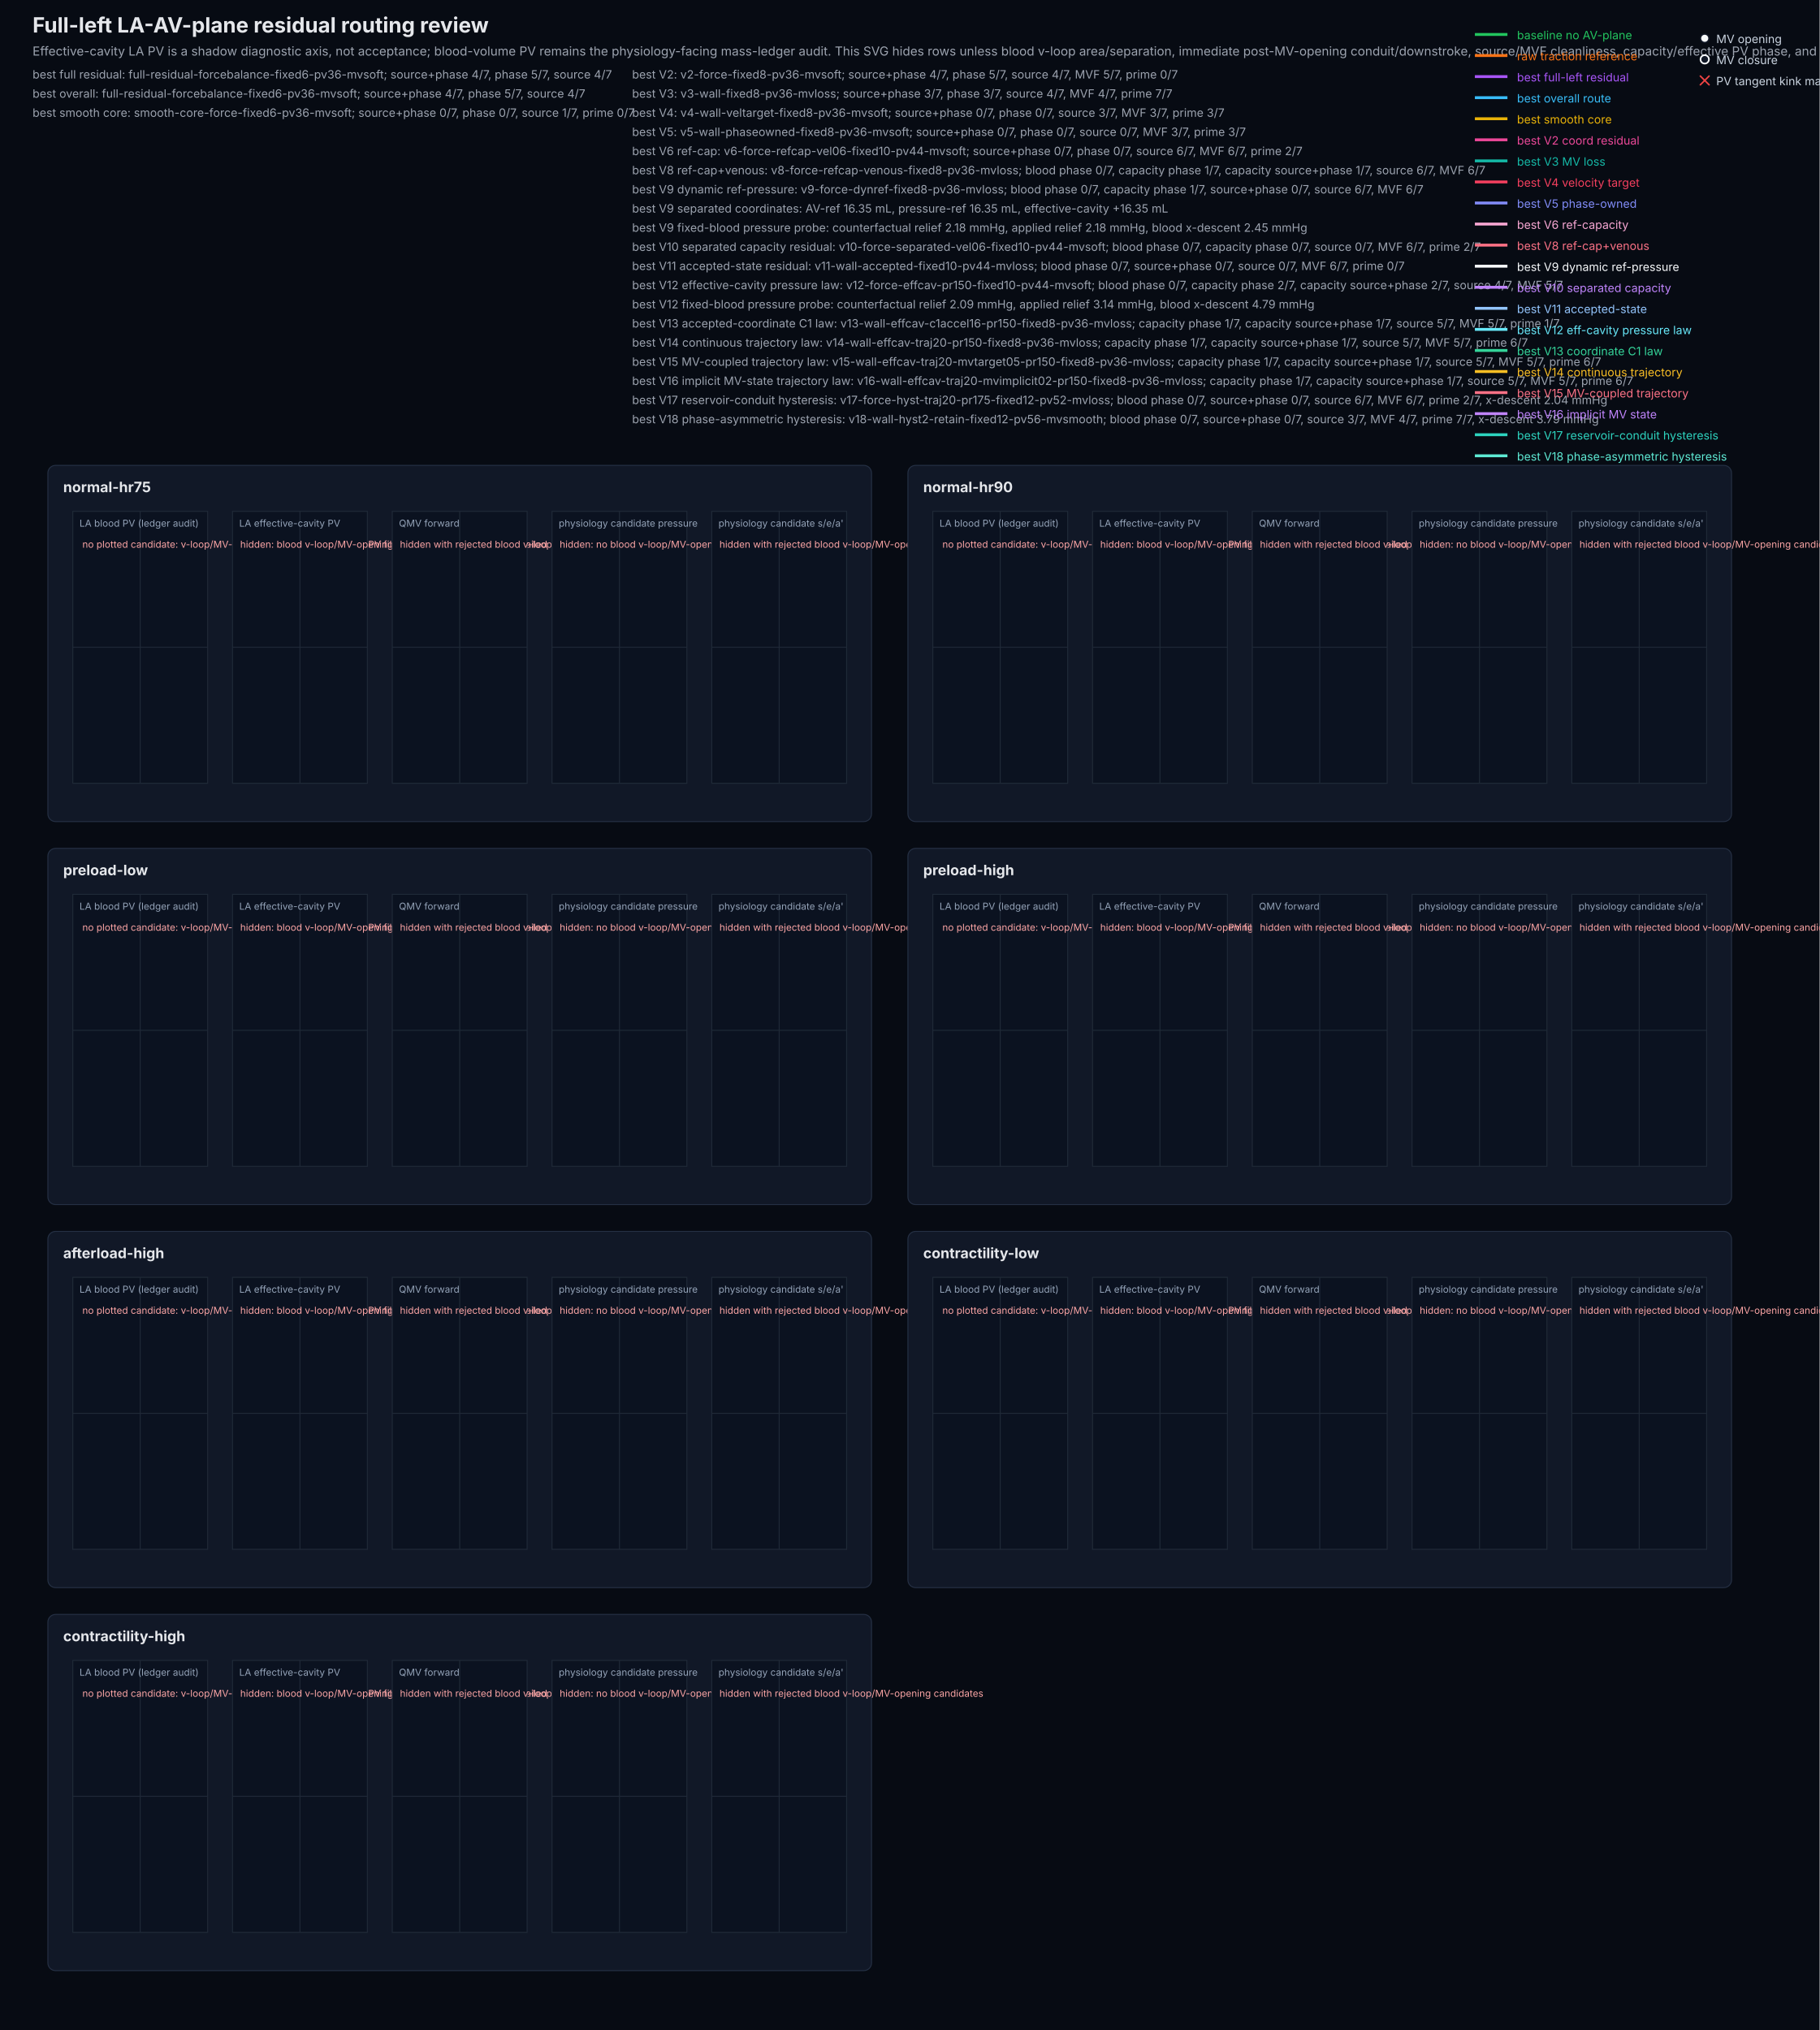
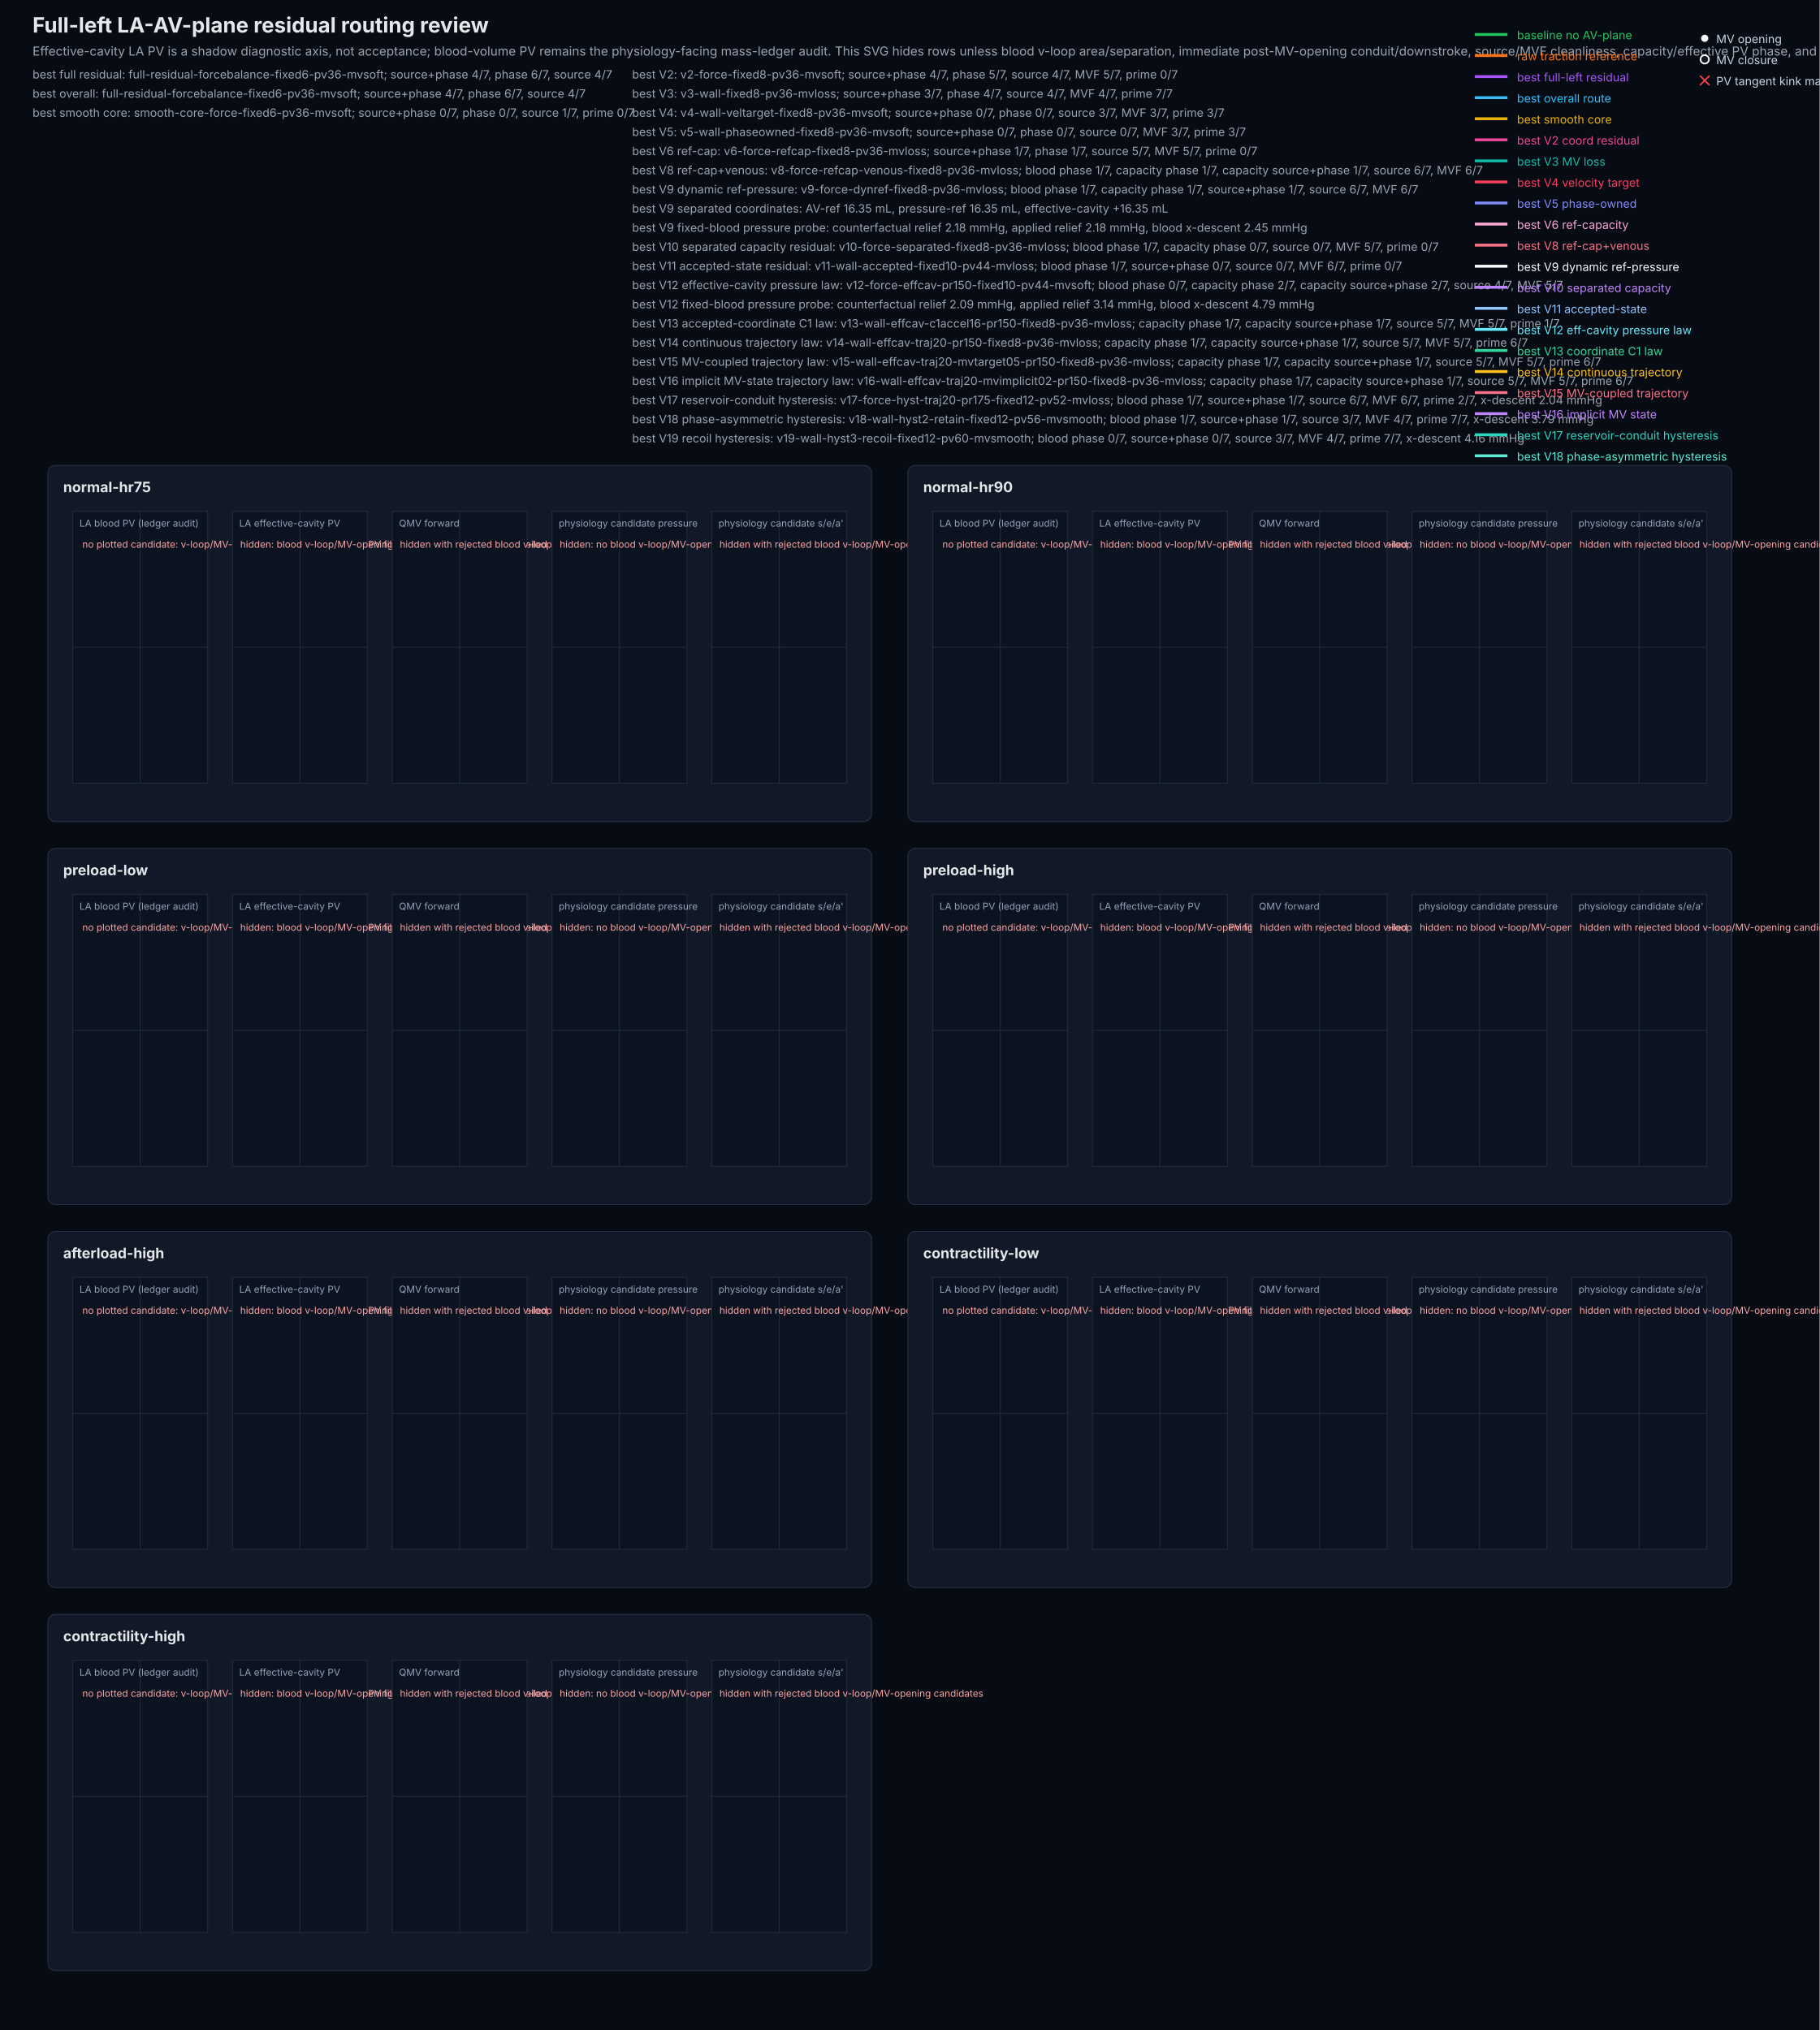
<svg xmlns="http://www.w3.org/2000/svg" width="1900" height="2120" viewBox="0 0 1900 2120">
  <rect width="1900" height="2120" fill="#070b13" />
  <text x="34" y="34" fill="#e5e7eb" font-family="Inter,Arial,sans-serif" font-size="22" font-weight="700">Full-left LA-AV-plane residual routing review</text>
  <text x="34" y="58" fill="#9ca3af" font-family="Inter,Arial,sans-serif" font-size="13">Effective-cavity LA PV is a shadow diagnostic axis, not acceptance; blood-volume PV remains the physiology-facing mass-ledger audit. This SVG hides rows unless blood v-loop area/separation, immediate post-MV-opening conduit/downstroke, source/MVF cleanliness, capacity/effective PV phase, and hidden-volume hygiene pass; x-descent depth, broad chord-below, and global kink markers are warnings.</text>
-   <text x="34" y="82" fill="#9ca3af" font-family="Inter,Arial,sans-serif" font-size="12">best full residual: full-residual-forcebalance-fixed6-pv36-mvsoft; source+phase 4/7, phase 5/7, source 4/7</text>
-   <text x="34" y="102" fill="#9ca3af" font-family="Inter,Arial,sans-serif" font-size="12">best overall: full-residual-forcebalance-fixed6-pv36-mvsoft; source+phase 4/7, phase 5/7, source 4/7</text>
+   <text x="34" y="82" fill="#9ca3af" font-family="Inter,Arial,sans-serif" font-size="12">best full residual: full-residual-forcebalance-fixed6-pv36-mvsoft; source+phase 4/7, phase 6/7, source 4/7</text>
+   <text x="34" y="102" fill="#9ca3af" font-family="Inter,Arial,sans-serif" font-size="12">best overall: full-residual-forcebalance-fixed6-pv36-mvsoft; source+phase 4/7, phase 6/7, source 4/7</text>
  <text x="34" y="122" fill="#9ca3af" font-family="Inter,Arial,sans-serif" font-size="12">best smooth core: smooth-core-force-fixed6-pv36-mvsoft; source+phase 0/7, phase 0/7, source 1/7, prime 0/7</text>
  <text x="660" y="82" fill="#9ca3af" font-family="Inter,Arial,sans-serif" font-size="12">best V2: v2-force-fixed8-pv36-mvsoft; source+phase 4/7, phase 5/7, source 4/7, MVF 5/7, prime 0/7</text>
-   <text x="660" y="102" fill="#9ca3af" font-family="Inter,Arial,sans-serif" font-size="12">best V3: v3-wall-fixed8-pv36-mvloss; source+phase 3/7, phase 3/7, source 4/7, MVF 4/7, prime 7/7</text>
+   <text x="660" y="102" fill="#9ca3af" font-family="Inter,Arial,sans-serif" font-size="12">best V3: v3-wall-fixed8-pv36-mvloss; source+phase 3/7, phase 4/7, source 4/7, MVF 4/7, prime 7/7</text>
  <text x="660" y="122" fill="#9ca3af" font-family="Inter,Arial,sans-serif" font-size="12">best V4: v4-wall-veltarget-fixed8-pv36-mvsoft; source+phase 0/7, phase 0/7, source 3/7, MVF 3/7, prime 3/7</text>
  <text x="660" y="142" fill="#9ca3af" font-family="Inter,Arial,sans-serif" font-size="12">best V5: v5-wall-phaseowned-fixed8-pv36-mvsoft; source+phase 0/7, phase 0/7, source 0/7, MVF 3/7, prime 3/7</text>
-   <text x="660" y="162" fill="#9ca3af" font-family="Inter,Arial,sans-serif" font-size="12">best V6 ref-cap: v6-force-refcap-vel06-fixed10-pv44-mvsoft; source+phase 0/7, phase 0/7, source 6/7, MVF 6/7, prime 2/7</text>
-   <text x="660" y="182" fill="#9ca3af" font-family="Inter,Arial,sans-serif" font-size="12">best V8 ref-cap+venous: v8-force-refcap-venous-fixed8-pv36-mvloss; blood phase 0/7, capacity phase 1/7, capacity source+phase 1/7, source 6/7, MVF 6/7</text>
-   <text x="660" y="202" fill="#9ca3af" font-family="Inter,Arial,sans-serif" font-size="12">best V9 dynamic ref-pressure: v9-force-dynref-fixed8-pv36-mvloss; blood phase 0/7, capacity phase 1/7, source+phase 0/7, source 6/7, MVF 6/7</text>
+   <text x="660" y="162" fill="#9ca3af" font-family="Inter,Arial,sans-serif" font-size="12">best V6 ref-cap: v6-force-refcap-fixed8-pv36-mvloss; source+phase 1/7, phase 1/7, source 5/7, MVF 5/7, prime 0/7</text>
+   <text x="660" y="182" fill="#9ca3af" font-family="Inter,Arial,sans-serif" font-size="12">best V8 ref-cap+venous: v8-force-refcap-venous-fixed8-pv36-mvloss; blood phase 1/7, capacity phase 1/7, capacity source+phase 1/7, source 6/7, MVF 6/7</text>
+   <text x="660" y="202" fill="#9ca3af" font-family="Inter,Arial,sans-serif" font-size="12">best V9 dynamic ref-pressure: v9-force-dynref-fixed8-pv36-mvloss; blood phase 1/7, capacity phase 1/7, source+phase 1/7, source 6/7, MVF 6/7</text>
  <text x="660" y="222" fill="#9ca3af" font-family="Inter,Arial,sans-serif" font-size="12">best V9 separated coordinates: AV-ref 16.35 mL, pressure-ref 16.35 mL, effective-cavity +16.35 mL</text>
  <text x="660" y="242" fill="#9ca3af" font-family="Inter,Arial,sans-serif" font-size="12">best V9 fixed-blood pressure probe: counterfactual relief 2.18 mmHg, applied relief 2.18 mmHg, blood x-descent 2.45 mmHg</text>
-   <text x="660" y="262" fill="#9ca3af" font-family="Inter,Arial,sans-serif" font-size="12">best V10 separated capacity residual: v10-force-separated-vel06-fixed10-pv44-mvsoft; blood phase 0/7, capacity phase 0/7, source 0/7, MVF 6/7, prime 2/7</text>
-   <text x="660" y="282" fill="#9ca3af" font-family="Inter,Arial,sans-serif" font-size="12">best V11 accepted-state residual: v11-wall-accepted-fixed10-pv44-mvloss; blood phase 0/7, source+phase 0/7, source 0/7, MVF 6/7, prime 0/7</text>
+   <text x="660" y="262" fill="#9ca3af" font-family="Inter,Arial,sans-serif" font-size="12">best V10 separated capacity residual: v10-force-separated-fixed8-pv36-mvloss; blood phase 1/7, capacity phase 0/7, source 0/7, MVF 5/7, prime 0/7</text>
+   <text x="660" y="282" fill="#9ca3af" font-family="Inter,Arial,sans-serif" font-size="12">best V11 accepted-state residual: v11-wall-accepted-fixed10-pv44-mvloss; blood phase 1/7, source+phase 0/7, source 0/7, MVF 6/7, prime 0/7</text>
  <text x="660" y="302" fill="#9ca3af" font-family="Inter,Arial,sans-serif" font-size="12">best V12 effective-cavity pressure law: v12-force-effcav-pr150-fixed10-pv44-mvsoft; blood phase 0/7, capacity phase 2/7, capacity source+phase 2/7, source 4/7, MVF 5/7</text>
  <text x="660" y="322" fill="#9ca3af" font-family="Inter,Arial,sans-serif" font-size="12">best V12 fixed-blood pressure probe: counterfactual relief 2.09 mmHg, applied relief 3.14 mmHg, blood x-descent 4.79 mmHg</text>
  <text x="660" y="342" fill="#9ca3af" font-family="Inter,Arial,sans-serif" font-size="12">best V13 accepted-coordinate C1 law: v13-wall-effcav-c1accel16-pr150-fixed8-pv36-mvloss; capacity phase 1/7, capacity source+phase 1/7, source 5/7, MVF 5/7, prime 1/7</text>
  <text x="660" y="362" fill="#9ca3af" font-family="Inter,Arial,sans-serif" font-size="12">best V14 continuous trajectory law: v14-wall-effcav-traj20-pr150-fixed8-pv36-mvloss; capacity phase 1/7, capacity source+phase 1/7, source 5/7, MVF 5/7, prime 6/7</text>
  <text x="660" y="382" fill="#9ca3af" font-family="Inter,Arial,sans-serif" font-size="12">best V15 MV-coupled trajectory law: v15-wall-effcav-traj20-mvtarget05-pr150-fixed8-pv36-mvloss; capacity phase 1/7, capacity source+phase 1/7, source 5/7, MVF 5/7, prime 6/7</text>
  <text x="660" y="402" fill="#9ca3af" font-family="Inter,Arial,sans-serif" font-size="12">best V16 implicit MV-state trajectory law: v16-wall-effcav-traj20-mvimplicit02-pr150-fixed8-pv36-mvloss; capacity phase 1/7, capacity source+phase 1/7, source 5/7, MVF 5/7, prime 6/7</text>
-   <text x="660" y="422" fill="#9ca3af" font-family="Inter,Arial,sans-serif" font-size="12">best V17 reservoir-conduit hysteresis: v17-force-hyst-traj20-pr175-fixed12-pv52-mvloss; blood phase 0/7, source+phase 0/7, source 6/7, MVF 6/7, prime 2/7, x-descent 2.04 mmHg</text>
-   <text x="660" y="442" fill="#9ca3af" font-family="Inter,Arial,sans-serif" font-size="12">best V18 phase-asymmetric hysteresis: v18-wall-hyst2-retain-fixed12-pv56-mvsmooth; blood phase 0/7, source+phase 0/7, source 3/7, MVF 4/7, prime 7/7, x-descent 3.79 mmHg</text>
+   <text x="660" y="422" fill="#9ca3af" font-family="Inter,Arial,sans-serif" font-size="12">best V17 reservoir-conduit hysteresis: v17-force-hyst-traj20-pr175-fixed12-pv52-mvloss; blood phase 1/7, source+phase 1/7, source 6/7, MVF 6/7, prime 2/7, x-descent 2.04 mmHg</text>
+   <text x="660" y="442" fill="#9ca3af" font-family="Inter,Arial,sans-serif" font-size="12">best V18 phase-asymmetric hysteresis: v18-wall-hyst2-retain-fixed12-pv56-mvsmooth; blood phase 1/7, source+phase 1/7, source 3/7, MVF 4/7, prime 7/7, x-descent 3.79 mmHg</text>
+   <text x="660" y="462" fill="#9ca3af" font-family="Inter,Arial,sans-serif" font-size="12">best V19 recoil hysteresis: v19-wall-hyst3-recoil-fixed12-pv60-mvsmooth; blood phase 0/7, source+phase 0/7, source 3/7, MVF 4/7, prime 7/7, x-descent 4.16 mmHg</text>
  <line x1="1540" y1="36" x2="1574" y2="36" stroke="#22c55e" stroke-width="3" />
  <text x="1584" y="41" fill="#22c55e" font-family="Inter,Arial,sans-serif" font-size="12">baseline no AV-plane</text>
  <line x1="1540" y1="58" x2="1574" y2="58" stroke="#f97316" stroke-width="3" />
  <text x="1584" y="63" fill="#f97316" font-family="Inter,Arial,sans-serif" font-size="12">raw traction reference</text>
  <line x1="1540" y1="80" x2="1574" y2="80" stroke="#a855f7" stroke-width="3" />
  <text x="1584" y="85" fill="#a855f7" font-family="Inter,Arial,sans-serif" font-size="12">best full-left residual</text>
  <line x1="1540" y1="102" x2="1574" y2="102" stroke="#38bdf8" stroke-width="3" />
  <text x="1584" y="107" fill="#38bdf8" font-family="Inter,Arial,sans-serif" font-size="12">best overall route</text>
  <line x1="1540" y1="124" x2="1574" y2="124" stroke="#eab308" stroke-width="3" />
  <text x="1584" y="129" fill="#eab308" font-family="Inter,Arial,sans-serif" font-size="12">best smooth core</text>
  <line x1="1540" y1="146" x2="1574" y2="146" stroke="#ec4899" stroke-width="3" />
  <text x="1584" y="151" fill="#ec4899" font-family="Inter,Arial,sans-serif" font-size="12">best V2 coord residual</text>
  <line x1="1540" y1="168" x2="1574" y2="168" stroke="#14b8a6" stroke-width="3" />
  <text x="1584" y="173" fill="#14b8a6" font-family="Inter,Arial,sans-serif" font-size="12">best V3 MV loss</text>
  <line x1="1540" y1="190" x2="1574" y2="190" stroke="#f43f5e" stroke-width="3" />
  <text x="1584" y="195" fill="#f43f5e" font-family="Inter,Arial,sans-serif" font-size="12">best V4 velocity target</text>
  <line x1="1540" y1="212" x2="1574" y2="212" stroke="#818cf8" stroke-width="3" />
  <text x="1584" y="217" fill="#818cf8" font-family="Inter,Arial,sans-serif" font-size="12">best V5 phase-owned</text>
  <line x1="1540" y1="234" x2="1574" y2="234" stroke="#f9a8d4" stroke-width="3" />
  <text x="1584" y="239" fill="#f9a8d4" font-family="Inter,Arial,sans-serif" font-size="12">best V6 ref-capacity</text>
  <line x1="1540" y1="256" x2="1574" y2="256" stroke="#fb7185" stroke-width="3" />
  <text x="1584" y="261" fill="#fb7185" font-family="Inter,Arial,sans-serif" font-size="12">best V8 ref-cap+venous</text>
  <line x1="1540" y1="278" x2="1574" y2="278" stroke="#f8fafc" stroke-width="3" />
  <text x="1584" y="283" fill="#f8fafc" font-family="Inter,Arial,sans-serif" font-size="12">best V9 dynamic ref-pressure</text>
  <line x1="1540" y1="300" x2="1574" y2="300" stroke="#c084fc" stroke-width="3" />
  <text x="1584" y="305" fill="#c084fc" font-family="Inter,Arial,sans-serif" font-size="12">best V10 separated capacity</text>
  <line x1="1540" y1="322" x2="1574" y2="322" stroke="#93c5fd" stroke-width="3" />
  <text x="1584" y="327" fill="#93c5fd" font-family="Inter,Arial,sans-serif" font-size="12">best V11 accepted-state</text>
  <line x1="1540" y1="344" x2="1574" y2="344" stroke="#67e8f9" stroke-width="3" />
  <text x="1584" y="349" fill="#67e8f9" font-family="Inter,Arial,sans-serif" font-size="12">best V12 eff-cavity pressure law</text>
  <line x1="1540" y1="366" x2="1574" y2="366" stroke="#34d399" stroke-width="3" />
  <text x="1584" y="371" fill="#34d399" font-family="Inter,Arial,sans-serif" font-size="12">best V13 coordinate C1 law</text>
  <line x1="1540" y1="388" x2="1574" y2="388" stroke="#fbbf24" stroke-width="3" />
  <text x="1584" y="393" fill="#fbbf24" font-family="Inter,Arial,sans-serif" font-size="12">best V14 continuous trajectory</text>
  <line x1="1540" y1="410" x2="1574" y2="410" stroke="#fb7185" stroke-width="3" />
  <text x="1584" y="415" fill="#fb7185" font-family="Inter,Arial,sans-serif" font-size="12">best V15 MV-coupled trajectory</text>
  <line x1="1540" y1="432" x2="1574" y2="432" stroke="#c084fc" stroke-width="3" />
  <text x="1584" y="437" fill="#c084fc" font-family="Inter,Arial,sans-serif" font-size="12">best V16 implicit MV state</text>
  <line x1="1540" y1="454" x2="1574" y2="454" stroke="#2dd4bf" stroke-width="3" />
  <text x="1584" y="459" fill="#2dd4bf" font-family="Inter,Arial,sans-serif" font-size="12">best V17 reservoir-conduit hysteresis</text>
  <line x1="1540" y1="476" x2="1574" y2="476" stroke="#5eead4" stroke-width="3" />
  <text x="1584" y="481" fill="#5eead4" font-family="Inter,Arial,sans-serif" font-size="12">best V18 phase-asymmetric hysteresis</text>
+   <line x1="1540" y1="498" x2="1574" y2="498" stroke="#d946ef" stroke-width="3" />
+   <text x="1584" y="503" fill="#d946ef" font-family="Inter,Arial,sans-serif" font-size="12">best V19 recoil hysteresis</text>
  <circle cx="1780" cy="40" r="4.4" fill="#f8fafc" stroke="#111827" stroke-width="1.4" />
  <text x="1792" y="45" fill="#cbd5e1" font-family="Inter,Arial,sans-serif" font-size="12">MV opening</text>
  <circle cx="1780" cy="62" r="4.4" fill="#111827" stroke="#f8fafc" stroke-width="1.7" />
  <text x="1792" y="67" fill="#cbd5e1" font-family="Inter,Arial,sans-serif" font-size="12">MV closure</text>
  <path d="M1775,79 L1785,89 M1785,79 L1775,89" stroke="#ef4444" stroke-width="1.6" />
  <text x="1792" y="89" fill="#cbd5e1" font-family="Inter,Arial,sans-serif" font-size="12">PV tangent kink marker</text>
  <rect x="50" y="486" width="860" height="372" rx="8" fill="#111827" stroke="#253044" />
  <text x="66" y="514" fill="#e5e7eb" font-family="Inter,Arial,sans-serif" font-size="15" font-weight="700">normal-hr75</text>
  <rect x="76" y="534" width="140.8" height="284" fill="#0b1220" stroke="#1f2937" />
  <line x1="76" y1="676" x2="216.8" y2="676" stroke="#1f2937" stroke-width="1" />
  <line x1="146.4" y1="534" x2="146.4" y2="818" stroke="#1f2937" stroke-width="1" />
  <text x="83" y="550" fill="#94a3b8" font-family="Inter,Arial,sans-serif" font-size="10">LA blood PV (ledger audit)</text>
  <text x="86" y="572" fill="#fca5a5" font-family="Inter,Arial,sans-serif" font-size="10">no plotted candidate: v-loop/MV-opening or effective/capacity PV filter rejected all overlays</text>
  <rect x="242.8" y="534" width="140.8" height="284" fill="#0b1220" stroke="#1f2937" />
  <line x1="242.8" y1="676" x2="383.6" y2="676" stroke="#1f2937" stroke-width="1" />
  <line x1="313.2" y1="534" x2="313.2" y2="818" stroke="#1f2937" stroke-width="1" />
  <text x="249.8" y="550" fill="#94a3b8" font-family="Inter,Arial,sans-serif" font-size="10">LA effective-cavity PV</text>
  <text x="250.8" y="572" fill="#fca5a5" font-family="Inter,Arial,sans-serif" font-size="10">hidden: blood v-loop/MV-opening or effective/capacity phase failed</text>
  <rect x="409.6" y="534" width="140.8" height="284" fill="#0b1220" stroke="#1f2937" />
  <line x1="409.6" y1="676" x2="550.4" y2="676" stroke="#1f2937" stroke-width="1" />
  <line x1="480" y1="534" x2="480" y2="818" stroke="#1f2937" stroke-width="1" />
  <text x="416.6" y="550" fill="#94a3b8" font-family="Inter,Arial,sans-serif" font-size="10">QMV forward</text>
  <text x="417.6" y="572" fill="#fca5a5" font-family="Inter,Arial,sans-serif" font-size="10">hidden with rejected blood v-loop/MV-opening candidates</text>
  <rect x="576.4" y="534" width="140.8" height="284" fill="#0b1220" stroke="#1f2937" />
  <line x1="576.4" y1="676" x2="717.2" y2="676" stroke="#1f2937" stroke-width="1" />
  <line x1="646.8" y1="534" x2="646.8" y2="818" stroke="#1f2937" stroke-width="1" />
  <text x="583.4" y="550" fill="#94a3b8" font-family="Inter,Arial,sans-serif" font-size="10">physiology candidate pressure</text>
  <text x="584.4" y="572" fill="#fca5a5" font-family="Inter,Arial,sans-serif" font-size="10">hidden: no blood v-loop/MV-opening candidate</text>
  <rect x="743.2" y="534" width="140.8" height="284" fill="#0b1220" stroke="#1f2937" />
  <line x1="743.2" y1="676" x2="884" y2="676" stroke="#1f2937" stroke-width="1" />
  <line x1="813.6" y1="534" x2="813.6" y2="818" stroke="#1f2937" stroke-width="1" />
  <text x="750.2" y="550" fill="#94a3b8" font-family="Inter,Arial,sans-serif" font-size="10">physiology candidate s/e/a'</text>
  <text x="751.2" y="572" fill="#fca5a5" font-family="Inter,Arial,sans-serif" font-size="10">hidden with rejected blood v-loop/MV-opening candidates</text>
  <rect x="948" y="486" width="860" height="372" rx="8" fill="#111827" stroke="#253044" />
  <text x="964" y="514" fill="#e5e7eb" font-family="Inter,Arial,sans-serif" font-size="15" font-weight="700">normal-hr90</text>
  <rect x="974" y="534" width="140.8" height="284" fill="#0b1220" stroke="#1f2937" />
  <line x1="974" y1="676" x2="1114.8" y2="676" stroke="#1f2937" stroke-width="1" />
  <line x1="1044.4" y1="534" x2="1044.4" y2="818" stroke="#1f2937" stroke-width="1" />
  <text x="981" y="550" fill="#94a3b8" font-family="Inter,Arial,sans-serif" font-size="10">LA blood PV (ledger audit)</text>
  <text x="984" y="572" fill="#fca5a5" font-family="Inter,Arial,sans-serif" font-size="10">no plotted candidate: v-loop/MV-opening or effective/capacity PV filter rejected all overlays</text>
  <rect x="1140.8" y="534" width="140.8" height="284" fill="#0b1220" stroke="#1f2937" />
  <line x1="1140.8" y1="676" x2="1281.6" y2="676" stroke="#1f2937" stroke-width="1" />
  <line x1="1211.2" y1="534" x2="1211.2" y2="818" stroke="#1f2937" stroke-width="1" />
  <text x="1147.8" y="550" fill="#94a3b8" font-family="Inter,Arial,sans-serif" font-size="10">LA effective-cavity PV</text>
  <text x="1148.8" y="572" fill="#fca5a5" font-family="Inter,Arial,sans-serif" font-size="10">hidden: blood v-loop/MV-opening or effective/capacity phase failed</text>
  <rect x="1307.6" y="534" width="140.8" height="284" fill="#0b1220" stroke="#1f2937" />
  <line x1="1307.6" y1="676" x2="1448.4" y2="676" stroke="#1f2937" stroke-width="1" />
  <line x1="1378" y1="534" x2="1378" y2="818" stroke="#1f2937" stroke-width="1" />
  <text x="1314.6" y="550" fill="#94a3b8" font-family="Inter,Arial,sans-serif" font-size="10">QMV forward</text>
  <text x="1315.6" y="572" fill="#fca5a5" font-family="Inter,Arial,sans-serif" font-size="10">hidden with rejected blood v-loop/MV-opening candidates</text>
  <rect x="1474.4" y="534" width="140.8" height="284" fill="#0b1220" stroke="#1f2937" />
  <line x1="1474.4" y1="676" x2="1615.2" y2="676" stroke="#1f2937" stroke-width="1" />
  <line x1="1544.8" y1="534" x2="1544.8" y2="818" stroke="#1f2937" stroke-width="1" />
  <text x="1481.4" y="550" fill="#94a3b8" font-family="Inter,Arial,sans-serif" font-size="10">physiology candidate pressure</text>
  <text x="1482.4" y="572" fill="#fca5a5" font-family="Inter,Arial,sans-serif" font-size="10">hidden: no blood v-loop/MV-opening candidate</text>
  <rect x="1641.2" y="534" width="140.8" height="284" fill="#0b1220" stroke="#1f2937" />
  <line x1="1641.2" y1="676" x2="1782" y2="676" stroke="#1f2937" stroke-width="1" />
  <line x1="1711.6" y1="534" x2="1711.6" y2="818" stroke="#1f2937" stroke-width="1" />
  <text x="1648.2" y="550" fill="#94a3b8" font-family="Inter,Arial,sans-serif" font-size="10">physiology candidate s/e/a'</text>
  <text x="1649.2" y="572" fill="#fca5a5" font-family="Inter,Arial,sans-serif" font-size="10">hidden with rejected blood v-loop/MV-opening candidates</text>
  <rect x="50" y="886" width="860" height="372" rx="8" fill="#111827" stroke="#253044" />
  <text x="66" y="914" fill="#e5e7eb" font-family="Inter,Arial,sans-serif" font-size="15" font-weight="700">preload-low</text>
  <rect x="76" y="934" width="140.8" height="284" fill="#0b1220" stroke="#1f2937" />
  <line x1="76" y1="1076" x2="216.8" y2="1076" stroke="#1f2937" stroke-width="1" />
  <line x1="146.4" y1="934" x2="146.4" y2="1218" stroke="#1f2937" stroke-width="1" />
  <text x="83" y="950" fill="#94a3b8" font-family="Inter,Arial,sans-serif" font-size="10">LA blood PV (ledger audit)</text>
  <text x="86" y="972" fill="#fca5a5" font-family="Inter,Arial,sans-serif" font-size="10">no plotted candidate: v-loop/MV-opening or effective/capacity PV filter rejected all overlays</text>
  <rect x="242.8" y="934" width="140.8" height="284" fill="#0b1220" stroke="#1f2937" />
  <line x1="242.8" y1="1076" x2="383.6" y2="1076" stroke="#1f2937" stroke-width="1" />
  <line x1="313.2" y1="934" x2="313.2" y2="1218" stroke="#1f2937" stroke-width="1" />
  <text x="249.8" y="950" fill="#94a3b8" font-family="Inter,Arial,sans-serif" font-size="10">LA effective-cavity PV</text>
  <text x="250.8" y="972" fill="#fca5a5" font-family="Inter,Arial,sans-serif" font-size="10">hidden: blood v-loop/MV-opening or effective/capacity phase failed</text>
  <rect x="409.6" y="934" width="140.8" height="284" fill="#0b1220" stroke="#1f2937" />
  <line x1="409.6" y1="1076" x2="550.4" y2="1076" stroke="#1f2937" stroke-width="1" />
  <line x1="480" y1="934" x2="480" y2="1218" stroke="#1f2937" stroke-width="1" />
  <text x="416.6" y="950" fill="#94a3b8" font-family="Inter,Arial,sans-serif" font-size="10">QMV forward</text>
  <text x="417.6" y="972" fill="#fca5a5" font-family="Inter,Arial,sans-serif" font-size="10">hidden with rejected blood v-loop/MV-opening candidates</text>
  <rect x="576.4" y="934" width="140.8" height="284" fill="#0b1220" stroke="#1f2937" />
  <line x1="576.4" y1="1076" x2="717.2" y2="1076" stroke="#1f2937" stroke-width="1" />
  <line x1="646.8" y1="934" x2="646.8" y2="1218" stroke="#1f2937" stroke-width="1" />
  <text x="583.4" y="950" fill="#94a3b8" font-family="Inter,Arial,sans-serif" font-size="10">physiology candidate pressure</text>
  <text x="584.4" y="972" fill="#fca5a5" font-family="Inter,Arial,sans-serif" font-size="10">hidden: no blood v-loop/MV-opening candidate</text>
  <rect x="743.2" y="934" width="140.8" height="284" fill="#0b1220" stroke="#1f2937" />
  <line x1="743.2" y1="1076" x2="884" y2="1076" stroke="#1f2937" stroke-width="1" />
  <line x1="813.6" y1="934" x2="813.6" y2="1218" stroke="#1f2937" stroke-width="1" />
  <text x="750.2" y="950" fill="#94a3b8" font-family="Inter,Arial,sans-serif" font-size="10">physiology candidate s/e/a'</text>
  <text x="751.2" y="972" fill="#fca5a5" font-family="Inter,Arial,sans-serif" font-size="10">hidden with rejected blood v-loop/MV-opening candidates</text>
  <rect x="948" y="886" width="860" height="372" rx="8" fill="#111827" stroke="#253044" />
  <text x="964" y="914" fill="#e5e7eb" font-family="Inter,Arial,sans-serif" font-size="15" font-weight="700">preload-high</text>
  <rect x="974" y="934" width="140.8" height="284" fill="#0b1220" stroke="#1f2937" />
  <line x1="974" y1="1076" x2="1114.8" y2="1076" stroke="#1f2937" stroke-width="1" />
  <line x1="1044.4" y1="934" x2="1044.4" y2="1218" stroke="#1f2937" stroke-width="1" />
  <text x="981" y="950" fill="#94a3b8" font-family="Inter,Arial,sans-serif" font-size="10">LA blood PV (ledger audit)</text>
  <text x="984" y="972" fill="#fca5a5" font-family="Inter,Arial,sans-serif" font-size="10">no plotted candidate: v-loop/MV-opening or effective/capacity PV filter rejected all overlays</text>
  <rect x="1140.8" y="934" width="140.8" height="284" fill="#0b1220" stroke="#1f2937" />
  <line x1="1140.8" y1="1076" x2="1281.6" y2="1076" stroke="#1f2937" stroke-width="1" />
  <line x1="1211.2" y1="934" x2="1211.2" y2="1218" stroke="#1f2937" stroke-width="1" />
  <text x="1147.8" y="950" fill="#94a3b8" font-family="Inter,Arial,sans-serif" font-size="10">LA effective-cavity PV</text>
  <text x="1148.8" y="972" fill="#fca5a5" font-family="Inter,Arial,sans-serif" font-size="10">hidden: blood v-loop/MV-opening or effective/capacity phase failed</text>
  <rect x="1307.6" y="934" width="140.8" height="284" fill="#0b1220" stroke="#1f2937" />
  <line x1="1307.6" y1="1076" x2="1448.4" y2="1076" stroke="#1f2937" stroke-width="1" />
  <line x1="1378" y1="934" x2="1378" y2="1218" stroke="#1f2937" stroke-width="1" />
  <text x="1314.6" y="950" fill="#94a3b8" font-family="Inter,Arial,sans-serif" font-size="10">QMV forward</text>
  <text x="1315.6" y="972" fill="#fca5a5" font-family="Inter,Arial,sans-serif" font-size="10">hidden with rejected blood v-loop/MV-opening candidates</text>
  <rect x="1474.4" y="934" width="140.8" height="284" fill="#0b1220" stroke="#1f2937" />
  <line x1="1474.4" y1="1076" x2="1615.2" y2="1076" stroke="#1f2937" stroke-width="1" />
  <line x1="1544.8" y1="934" x2="1544.8" y2="1218" stroke="#1f2937" stroke-width="1" />
  <text x="1481.4" y="950" fill="#94a3b8" font-family="Inter,Arial,sans-serif" font-size="10">physiology candidate pressure</text>
  <text x="1482.4" y="972" fill="#fca5a5" font-family="Inter,Arial,sans-serif" font-size="10">hidden: no blood v-loop/MV-opening candidate</text>
  <rect x="1641.2" y="934" width="140.8" height="284" fill="#0b1220" stroke="#1f2937" />
  <line x1="1641.2" y1="1076" x2="1782" y2="1076" stroke="#1f2937" stroke-width="1" />
  <line x1="1711.6" y1="934" x2="1711.6" y2="1218" stroke="#1f2937" stroke-width="1" />
  <text x="1648.2" y="950" fill="#94a3b8" font-family="Inter,Arial,sans-serif" font-size="10">physiology candidate s/e/a'</text>
  <text x="1649.2" y="972" fill="#fca5a5" font-family="Inter,Arial,sans-serif" font-size="10">hidden with rejected blood v-loop/MV-opening candidates</text>
  <rect x="50" y="1286" width="860" height="372" rx="8" fill="#111827" stroke="#253044" />
  <text x="66" y="1314" fill="#e5e7eb" font-family="Inter,Arial,sans-serif" font-size="15" font-weight="700">afterload-high</text>
  <rect x="76" y="1334" width="140.8" height="284" fill="#0b1220" stroke="#1f2937" />
  <line x1="76" y1="1476" x2="216.8" y2="1476" stroke="#1f2937" stroke-width="1" />
  <line x1="146.4" y1="1334" x2="146.4" y2="1618" stroke="#1f2937" stroke-width="1" />
  <text x="83" y="1350" fill="#94a3b8" font-family="Inter,Arial,sans-serif" font-size="10">LA blood PV (ledger audit)</text>
  <text x="86" y="1372" fill="#fca5a5" font-family="Inter,Arial,sans-serif" font-size="10">no plotted candidate: v-loop/MV-opening or effective/capacity PV filter rejected all overlays</text>
  <rect x="242.8" y="1334" width="140.8" height="284" fill="#0b1220" stroke="#1f2937" />
  <line x1="242.8" y1="1476" x2="383.6" y2="1476" stroke="#1f2937" stroke-width="1" />
  <line x1="313.2" y1="1334" x2="313.2" y2="1618" stroke="#1f2937" stroke-width="1" />
  <text x="249.8" y="1350" fill="#94a3b8" font-family="Inter,Arial,sans-serif" font-size="10">LA effective-cavity PV</text>
  <text x="250.8" y="1372" fill="#fca5a5" font-family="Inter,Arial,sans-serif" font-size="10">hidden: blood v-loop/MV-opening or effective/capacity phase failed</text>
  <rect x="409.6" y="1334" width="140.8" height="284" fill="#0b1220" stroke="#1f2937" />
  <line x1="409.6" y1="1476" x2="550.4" y2="1476" stroke="#1f2937" stroke-width="1" />
  <line x1="480" y1="1334" x2="480" y2="1618" stroke="#1f2937" stroke-width="1" />
  <text x="416.6" y="1350" fill="#94a3b8" font-family="Inter,Arial,sans-serif" font-size="10">QMV forward</text>
  <text x="417.6" y="1372" fill="#fca5a5" font-family="Inter,Arial,sans-serif" font-size="10">hidden with rejected blood v-loop/MV-opening candidates</text>
  <rect x="576.4" y="1334" width="140.8" height="284" fill="#0b1220" stroke="#1f2937" />
  <line x1="576.4" y1="1476" x2="717.2" y2="1476" stroke="#1f2937" stroke-width="1" />
  <line x1="646.8" y1="1334" x2="646.8" y2="1618" stroke="#1f2937" stroke-width="1" />
  <text x="583.4" y="1350" fill="#94a3b8" font-family="Inter,Arial,sans-serif" font-size="10">physiology candidate pressure</text>
  <text x="584.4" y="1372" fill="#fca5a5" font-family="Inter,Arial,sans-serif" font-size="10">hidden: no blood v-loop/MV-opening candidate</text>
  <rect x="743.2" y="1334" width="140.8" height="284" fill="#0b1220" stroke="#1f2937" />
  <line x1="743.2" y1="1476" x2="884" y2="1476" stroke="#1f2937" stroke-width="1" />
  <line x1="813.6" y1="1334" x2="813.6" y2="1618" stroke="#1f2937" stroke-width="1" />
  <text x="750.2" y="1350" fill="#94a3b8" font-family="Inter,Arial,sans-serif" font-size="10">physiology candidate s/e/a'</text>
  <text x="751.2" y="1372" fill="#fca5a5" font-family="Inter,Arial,sans-serif" font-size="10">hidden with rejected blood v-loop/MV-opening candidates</text>
  <rect x="948" y="1286" width="860" height="372" rx="8" fill="#111827" stroke="#253044" />
  <text x="964" y="1314" fill="#e5e7eb" font-family="Inter,Arial,sans-serif" font-size="15" font-weight="700">contractility-low</text>
  <rect x="974" y="1334" width="140.8" height="284" fill="#0b1220" stroke="#1f2937" />
  <line x1="974" y1="1476" x2="1114.8" y2="1476" stroke="#1f2937" stroke-width="1" />
  <line x1="1044.4" y1="1334" x2="1044.4" y2="1618" stroke="#1f2937" stroke-width="1" />
  <text x="981" y="1350" fill="#94a3b8" font-family="Inter,Arial,sans-serif" font-size="10">LA blood PV (ledger audit)</text>
  <text x="984" y="1372" fill="#fca5a5" font-family="Inter,Arial,sans-serif" font-size="10">no plotted candidate: v-loop/MV-opening or effective/capacity PV filter rejected all overlays</text>
  <rect x="1140.8" y="1334" width="140.8" height="284" fill="#0b1220" stroke="#1f2937" />
  <line x1="1140.8" y1="1476" x2="1281.6" y2="1476" stroke="#1f2937" stroke-width="1" />
  <line x1="1211.2" y1="1334" x2="1211.2" y2="1618" stroke="#1f2937" stroke-width="1" />
  <text x="1147.8" y="1350" fill="#94a3b8" font-family="Inter,Arial,sans-serif" font-size="10">LA effective-cavity PV</text>
  <text x="1148.8" y="1372" fill="#fca5a5" font-family="Inter,Arial,sans-serif" font-size="10">hidden: blood v-loop/MV-opening or effective/capacity phase failed</text>
  <rect x="1307.6" y="1334" width="140.8" height="284" fill="#0b1220" stroke="#1f2937" />
  <line x1="1307.6" y1="1476" x2="1448.4" y2="1476" stroke="#1f2937" stroke-width="1" />
  <line x1="1378" y1="1334" x2="1378" y2="1618" stroke="#1f2937" stroke-width="1" />
  <text x="1314.6" y="1350" fill="#94a3b8" font-family="Inter,Arial,sans-serif" font-size="10">QMV forward</text>
  <text x="1315.6" y="1372" fill="#fca5a5" font-family="Inter,Arial,sans-serif" font-size="10">hidden with rejected blood v-loop/MV-opening candidates</text>
  <rect x="1474.4" y="1334" width="140.8" height="284" fill="#0b1220" stroke="#1f2937" />
  <line x1="1474.4" y1="1476" x2="1615.2" y2="1476" stroke="#1f2937" stroke-width="1" />
  <line x1="1544.8" y1="1334" x2="1544.8" y2="1618" stroke="#1f2937" stroke-width="1" />
  <text x="1481.4" y="1350" fill="#94a3b8" font-family="Inter,Arial,sans-serif" font-size="10">physiology candidate pressure</text>
  <text x="1482.4" y="1372" fill="#fca5a5" font-family="Inter,Arial,sans-serif" font-size="10">hidden: no blood v-loop/MV-opening candidate</text>
  <rect x="1641.2" y="1334" width="140.8" height="284" fill="#0b1220" stroke="#1f2937" />
  <line x1="1641.2" y1="1476" x2="1782" y2="1476" stroke="#1f2937" stroke-width="1" />
  <line x1="1711.6" y1="1334" x2="1711.6" y2="1618" stroke="#1f2937" stroke-width="1" />
  <text x="1648.2" y="1350" fill="#94a3b8" font-family="Inter,Arial,sans-serif" font-size="10">physiology candidate s/e/a'</text>
  <text x="1649.2" y="1372" fill="#fca5a5" font-family="Inter,Arial,sans-serif" font-size="10">hidden with rejected blood v-loop/MV-opening candidates</text>
  <rect x="50" y="1686" width="860" height="372" rx="8" fill="#111827" stroke="#253044" />
  <text x="66" y="1714" fill="#e5e7eb" font-family="Inter,Arial,sans-serif" font-size="15" font-weight="700">contractility-high</text>
  <rect x="76" y="1734" width="140.8" height="284" fill="#0b1220" stroke="#1f2937" />
  <line x1="76" y1="1876" x2="216.8" y2="1876" stroke="#1f2937" stroke-width="1" />
  <line x1="146.4" y1="1734" x2="146.4" y2="2018" stroke="#1f2937" stroke-width="1" />
  <text x="83" y="1750" fill="#94a3b8" font-family="Inter,Arial,sans-serif" font-size="10">LA blood PV (ledger audit)</text>
  <text x="86" y="1772" fill="#fca5a5" font-family="Inter,Arial,sans-serif" font-size="10">no plotted candidate: v-loop/MV-opening or effective/capacity PV filter rejected all overlays</text>
  <rect x="242.8" y="1734" width="140.8" height="284" fill="#0b1220" stroke="#1f2937" />
  <line x1="242.8" y1="1876" x2="383.6" y2="1876" stroke="#1f2937" stroke-width="1" />
  <line x1="313.2" y1="1734" x2="313.2" y2="2018" stroke="#1f2937" stroke-width="1" />
  <text x="249.8" y="1750" fill="#94a3b8" font-family="Inter,Arial,sans-serif" font-size="10">LA effective-cavity PV</text>
  <text x="250.8" y="1772" fill="#fca5a5" font-family="Inter,Arial,sans-serif" font-size="10">hidden: blood v-loop/MV-opening or effective/capacity phase failed</text>
  <rect x="409.6" y="1734" width="140.8" height="284" fill="#0b1220" stroke="#1f2937" />
  <line x1="409.6" y1="1876" x2="550.4" y2="1876" stroke="#1f2937" stroke-width="1" />
  <line x1="480" y1="1734" x2="480" y2="2018" stroke="#1f2937" stroke-width="1" />
  <text x="416.6" y="1750" fill="#94a3b8" font-family="Inter,Arial,sans-serif" font-size="10">QMV forward</text>
  <text x="417.6" y="1772" fill="#fca5a5" font-family="Inter,Arial,sans-serif" font-size="10">hidden with rejected blood v-loop/MV-opening candidates</text>
  <rect x="576.4" y="1734" width="140.8" height="284" fill="#0b1220" stroke="#1f2937" />
  <line x1="576.4" y1="1876" x2="717.2" y2="1876" stroke="#1f2937" stroke-width="1" />
  <line x1="646.8" y1="1734" x2="646.8" y2="2018" stroke="#1f2937" stroke-width="1" />
  <text x="583.4" y="1750" fill="#94a3b8" font-family="Inter,Arial,sans-serif" font-size="10">physiology candidate pressure</text>
  <text x="584.4" y="1772" fill="#fca5a5" font-family="Inter,Arial,sans-serif" font-size="10">hidden: no blood v-loop/MV-opening candidate</text>
  <rect x="743.2" y="1734" width="140.8" height="284" fill="#0b1220" stroke="#1f2937" />
  <line x1="743.2" y1="1876" x2="884" y2="1876" stroke="#1f2937" stroke-width="1" />
  <line x1="813.6" y1="1734" x2="813.6" y2="2018" stroke="#1f2937" stroke-width="1" />
  <text x="750.2" y="1750" fill="#94a3b8" font-family="Inter,Arial,sans-serif" font-size="10">physiology candidate s/e/a'</text>
  <text x="751.2" y="1772" fill="#fca5a5" font-family="Inter,Arial,sans-serif" font-size="10">hidden with rejected blood v-loop/MV-opening candidates</text>
</svg>
